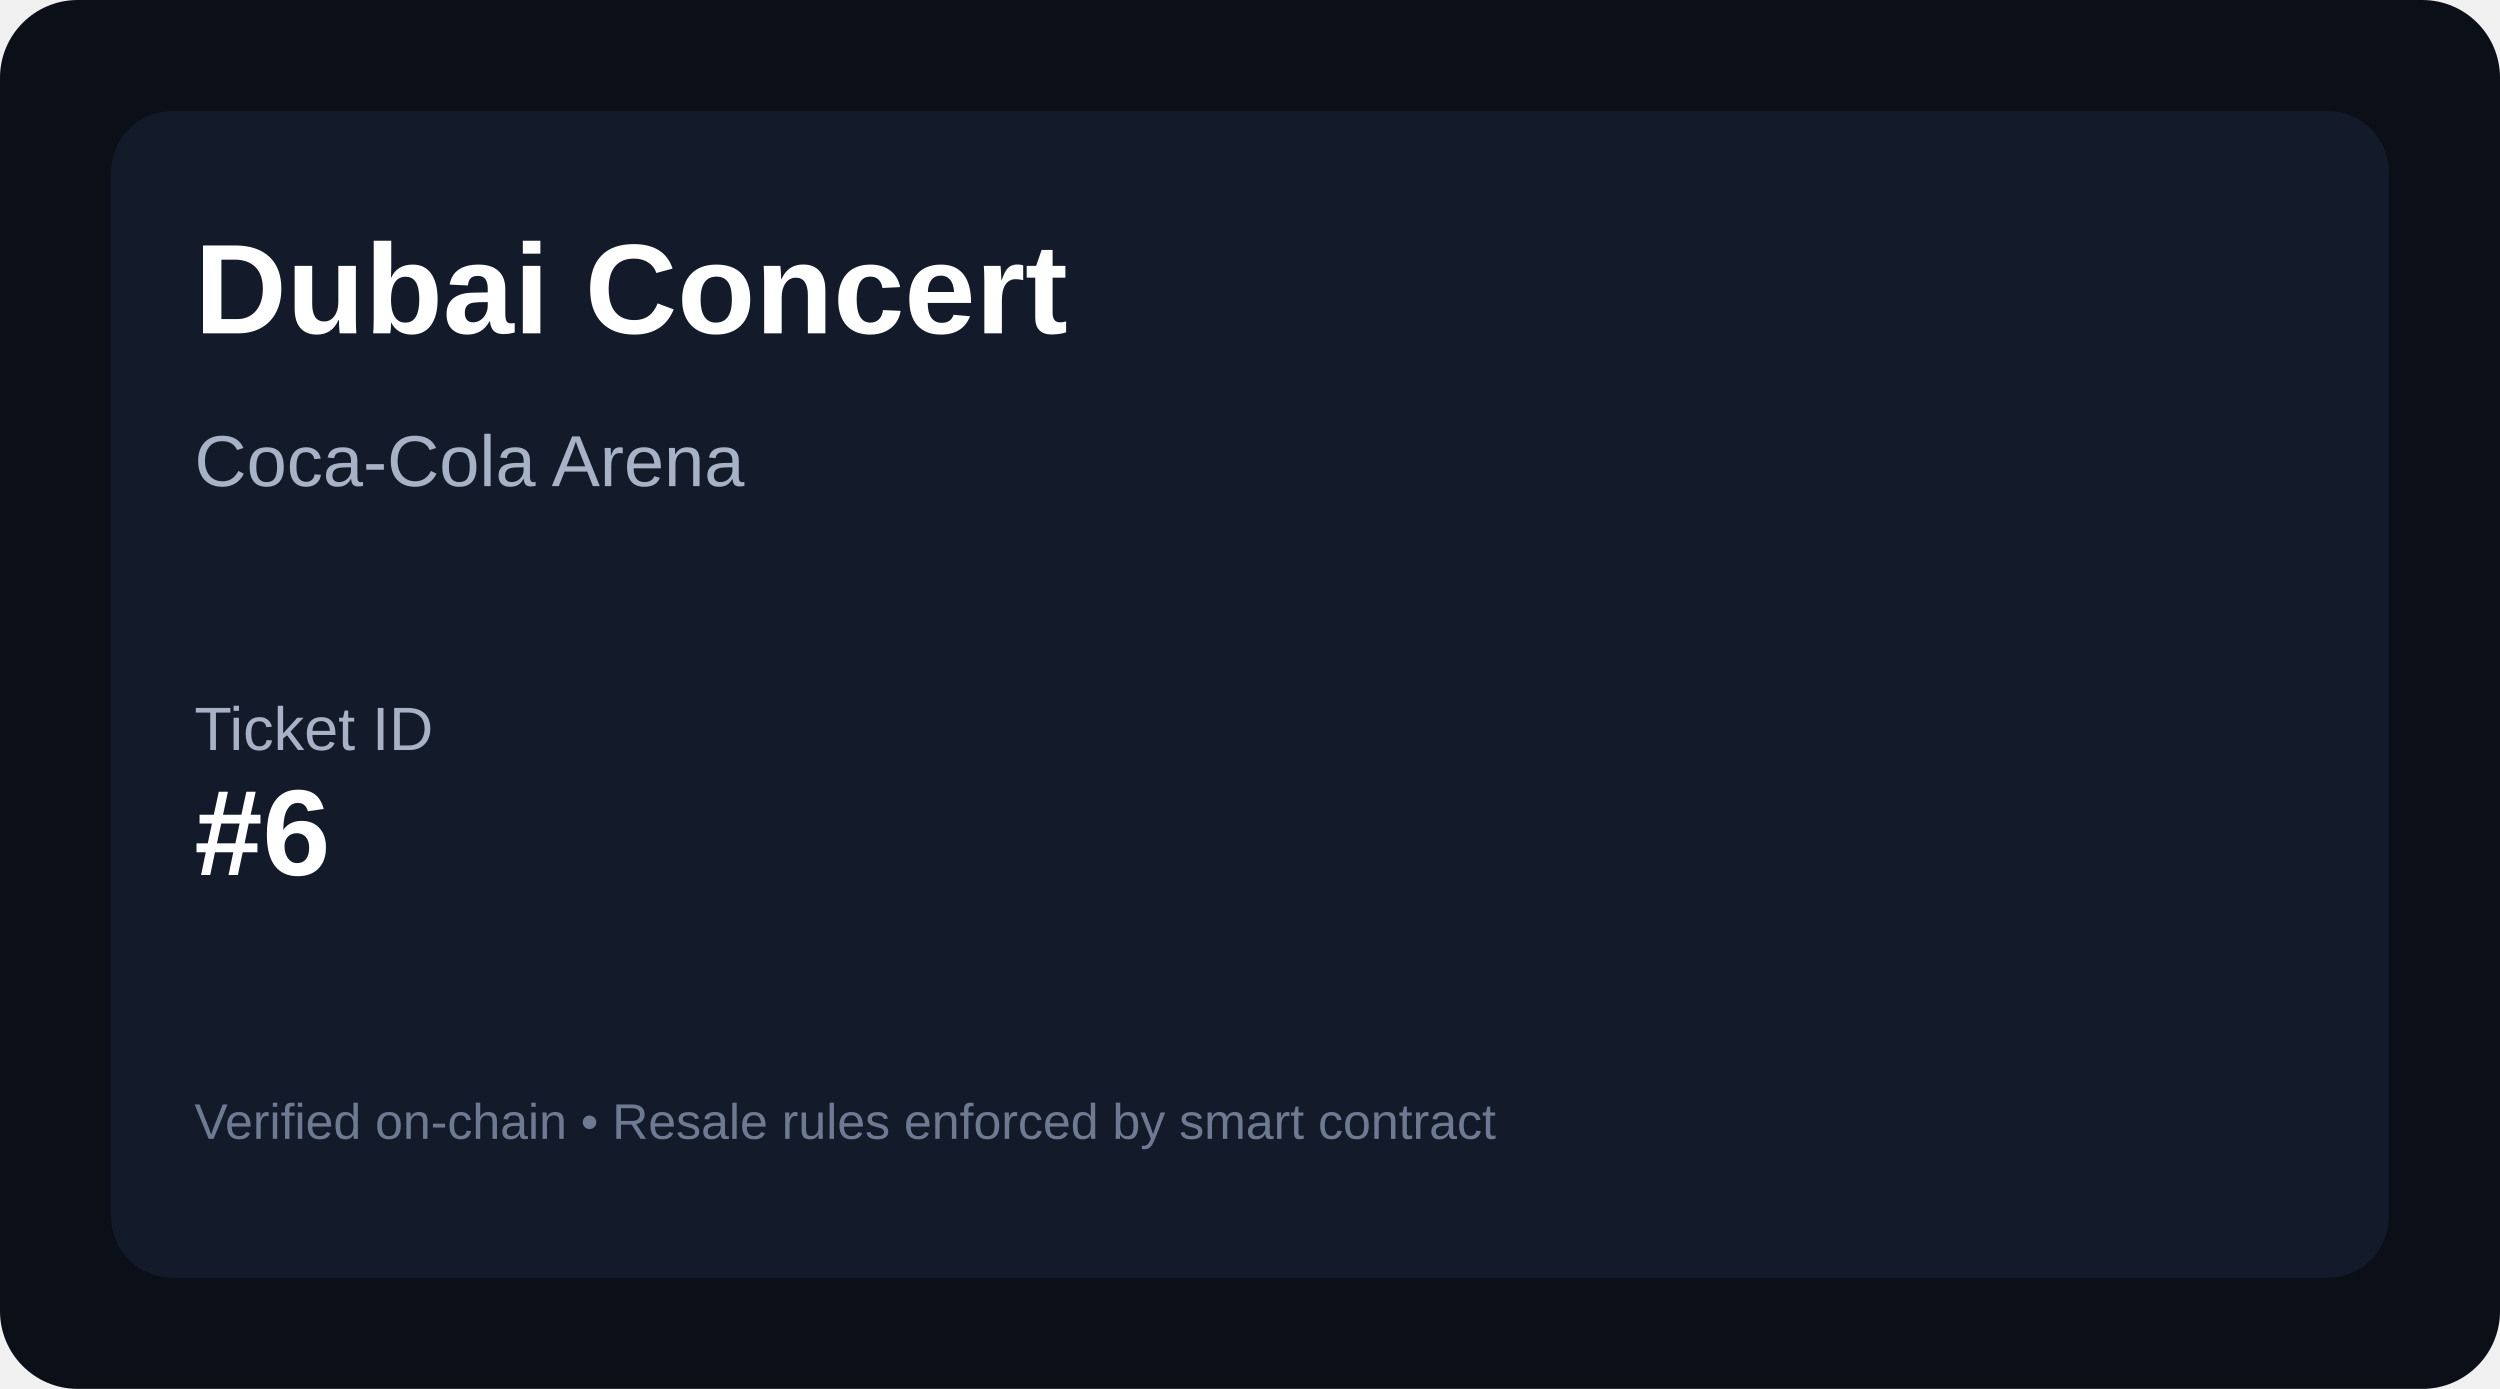
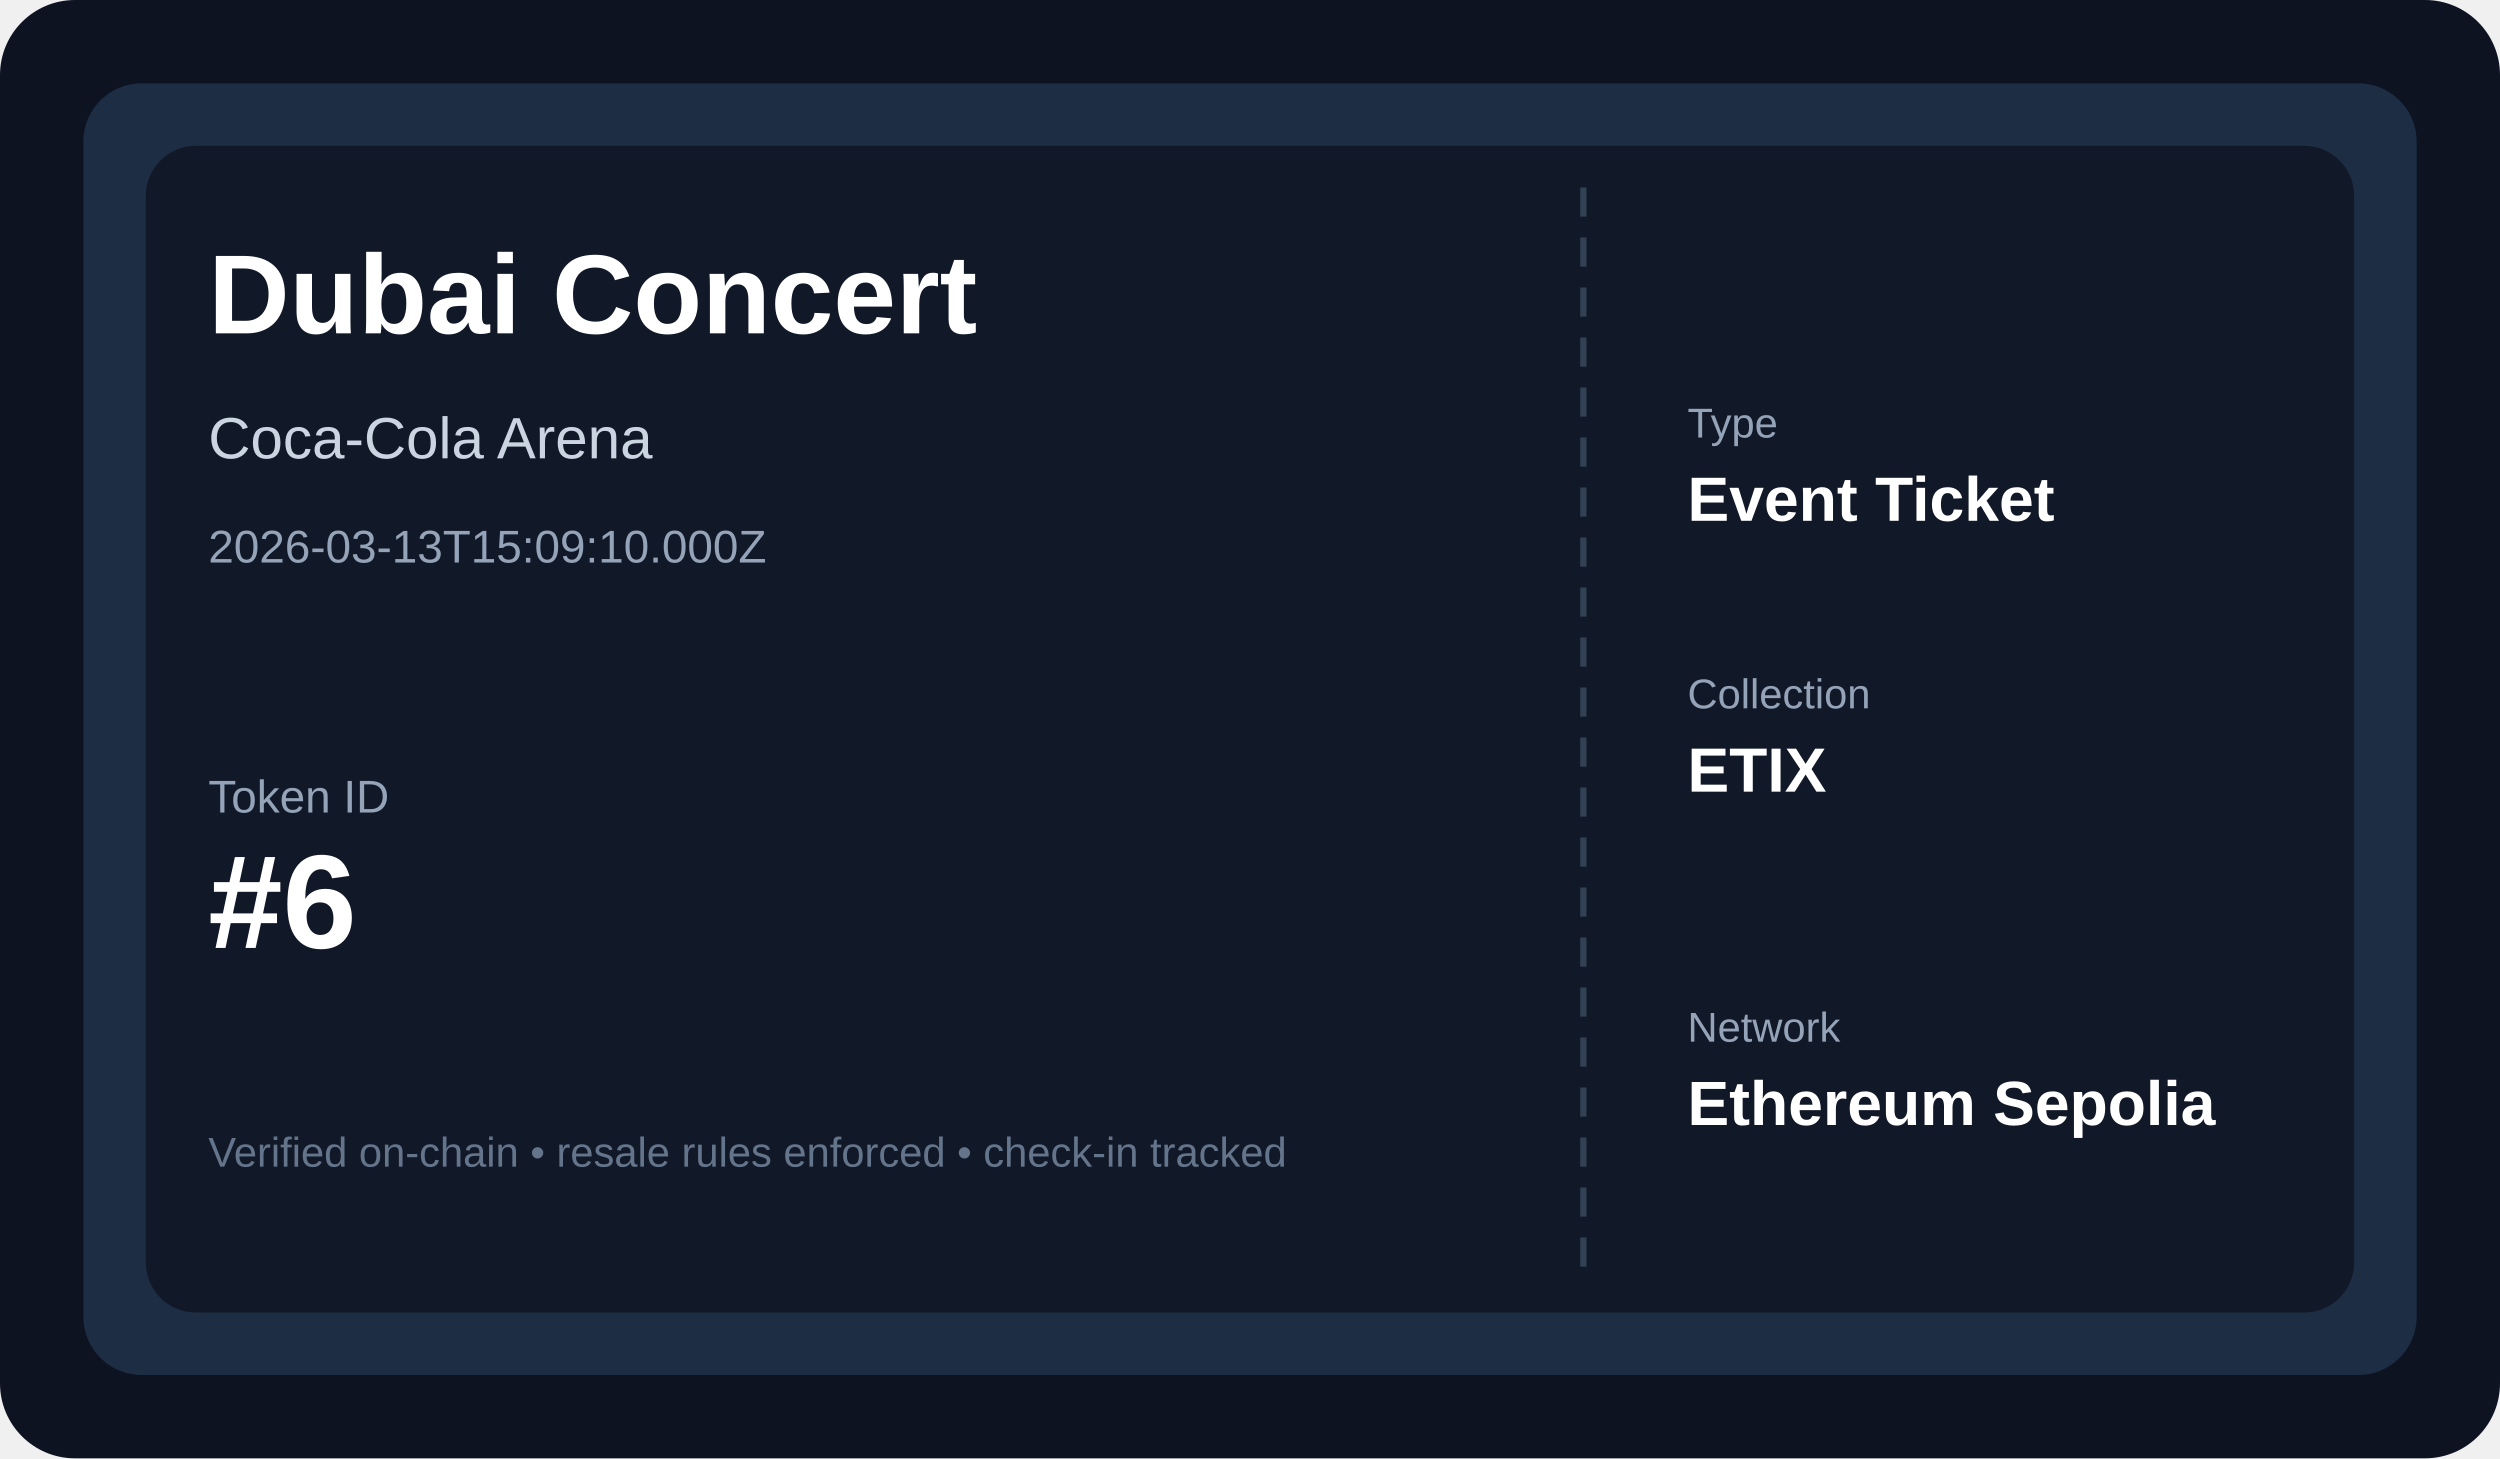
- <svg xmlns="http://www.w3.org/2000/svg" width="900" height="500" viewBox="0 0 900 500">
-   <rect width="900" height="500" rx="28" fill="#0B0F17" />
-   <rect x="40" y="40" width="820" height="420" rx="22" fill="#131A2A" />
-   <text x="70" y="120" font-size="46" fill="#FFFFFF" font-family="Arial, sans-serif" font-weight="700">Dubai Concert</text>
-   <text x="70" y="175" font-size="26" fill="#A7B2C6" font-family="Arial, sans-serif">Coca-Cola Arena</text>
-   <text x="70" y="270" font-size="22" fill="#A7B2C6" font-family="Arial, sans-serif">Ticket ID</text>
-   <text x="70" y="315" font-size="44" fill="#FFFFFF" font-family="Arial, sans-serif" font-weight="700">#6</text>
-   <text x="70" y="410" font-size="18" fill="#6E7A91" font-family="Arial, sans-serif">Verified on-chain • Resale rules enforced by smart contract</text>
+ <svg xmlns="http://www.w3.org/2000/svg" width="1200" height="700" viewBox="0 0 1200 700">
+   <rect width="1200" height="700" rx="36" fill="#0d1321" />
+   <rect x="40" y="40" width="1120" height="620" rx="28" fill="#1d2d44" />
+   <rect x="70" y="70" width="1060" height="560" rx="24" fill="#111827" />
+   <text x="100" y="160" fill="#ffffff" font-size="54" font-family="Arial, sans-serif" font-weight="700">Dubai Concert</text>
+   <text x="100" y="220" fill="#cbd5e1" font-size="28" font-family="Arial, sans-serif">Coca-Cola Arena</text>
+   <text x="100" y="270" fill="#94a3b8" font-size="22" font-family="Arial, sans-serif">2026-03-13T15:09:10.000Z</text>
+   <line x1="760" y1="90" x2="760" y2="610" stroke="#334155" stroke-width="3" stroke-dasharray="14 10" />
+   <text x="100" y="390" fill="#94a3b8" font-size="22" font-family="Arial, sans-serif">Token ID</text>
+   <text x="100" y="455" fill="#ffffff" font-size="64" font-family="Arial, sans-serif" font-weight="700">#6</text>
+   <text x="100" y="560" fill="#64748b" font-size="20" font-family="Arial, sans-serif">Verified on-chain • resale rules enforced • check-in tracked</text>
+   <text x="810" y="210" fill="#94a3b8" font-size="20" font-family="Arial, sans-serif">Type</text>
+   <text x="810" y="250" fill="#ffffff" font-size="30" font-family="Arial, sans-serif" font-weight="700">Event Ticket</text>
+   <text x="810" y="340" fill="#94a3b8" font-size="20" font-family="Arial, sans-serif">Collection</text>
+   <text x="810" y="380" fill="#ffffff" font-size="30" font-family="Arial, sans-serif" font-weight="700">ETIX</text>
+   <text x="810" y="500" fill="#94a3b8" font-size="20" font-family="Arial, sans-serif">Network</text>
+   <text x="810" y="540" fill="#ffffff" font-size="30" font-family="Arial, sans-serif" font-weight="700">Ethereum Sepolia</text>
</svg>
